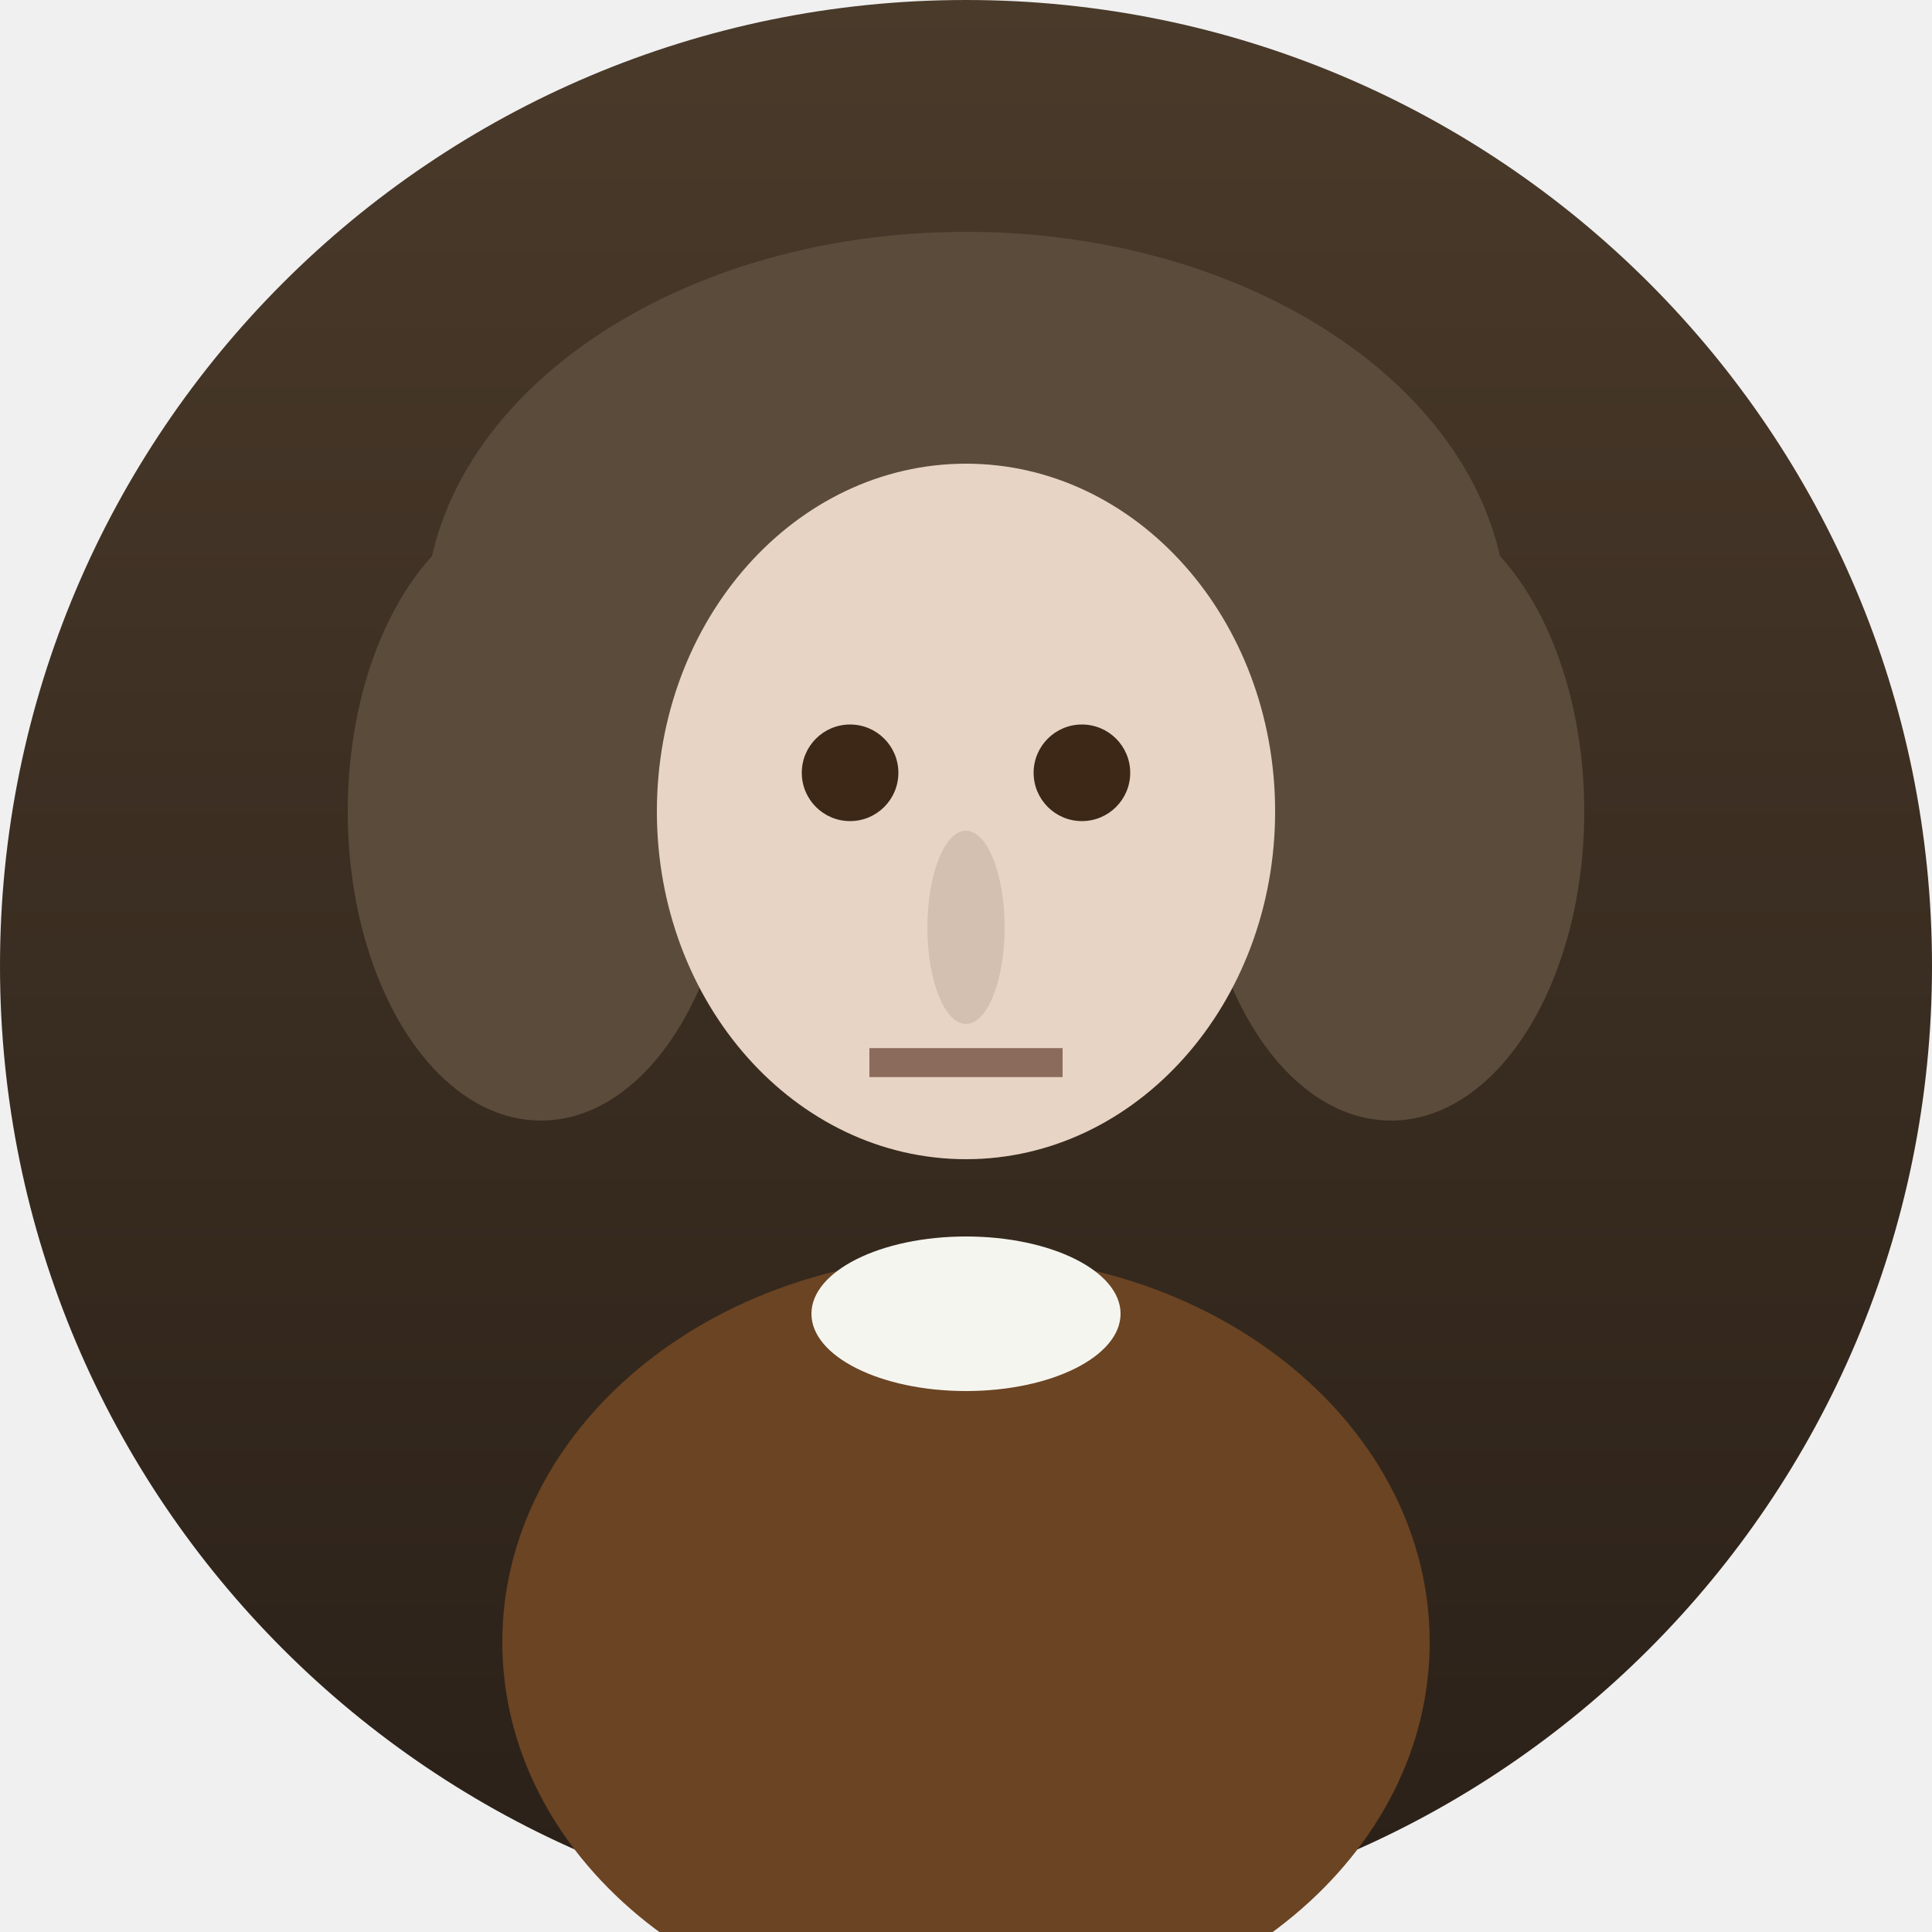
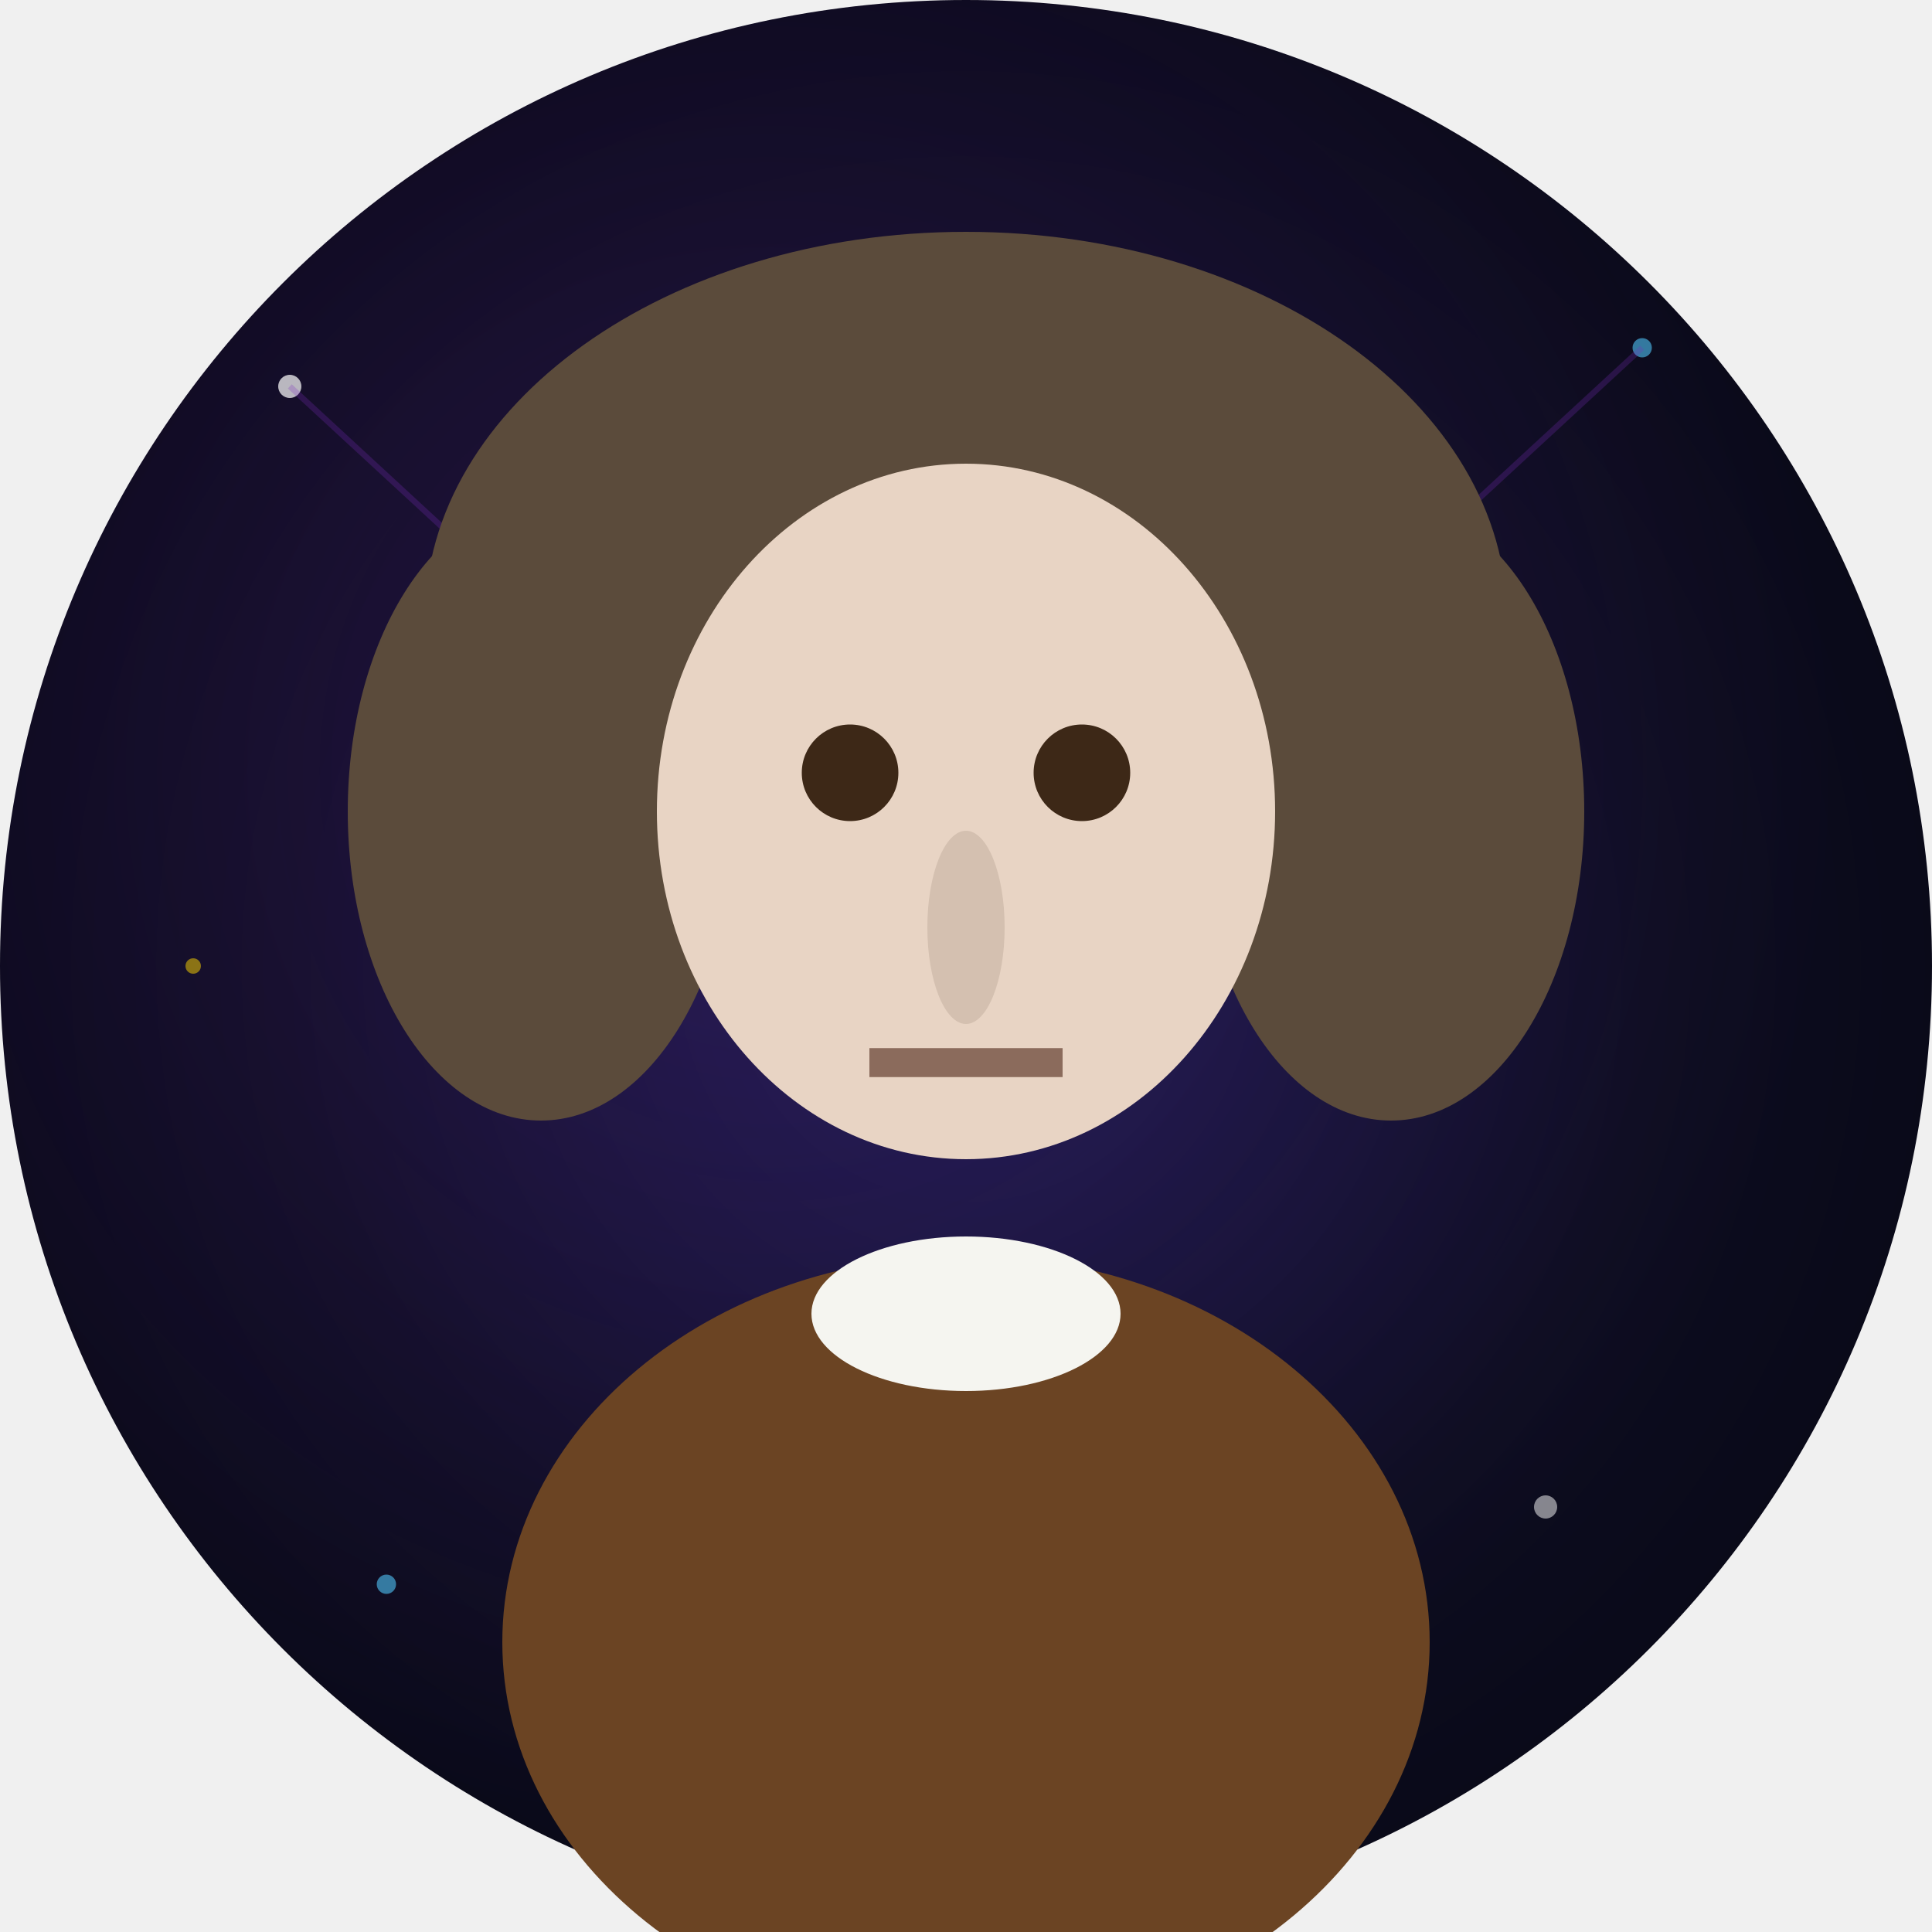
<svg xmlns="http://www.w3.org/2000/svg" viewBox="0 0 100 100">
  <defs>
-     <linearGradient id="bgNewton" x1="0%" y1="0%" x2="0%" y2="100%">
-       <stop offset="0%" style="stop-color:#4a3a2a" />
-       <stop offset="100%" style="stop-color:#2a2018" />
-     </linearGradient>
+     <radialGradient id="cosmicBgNewton" cx="50%" cy="50%" r="70%">
+       <stop offset="0%" style="stop-color:#1a1a4a" />
+       <stop offset="50%" style="stop-color:#0d0d20" />
+       <stop offset="100%" style="stop-color:#050510" />
+     </radialGradient>
+     <radialGradient id="nebulaNewton" cx="40%" cy="40%" r="55%">
+       <stop offset="0%" style="stop-color:#7b2cbf;stop-opacity:0.2" />
+       <stop offset="100%" style="stop-color:#7b2cbf;stop-opacity:0" />
+     </radialGradient>
  </defs>
-   <circle cx="50" cy="50" r="50" fill="url(#bgNewton)" />
+   <circle cx="50" cy="50" r="50" fill="url(#cosmicBgNewton)" />
+   <circle cx="50" cy="50" r="50" fill="url(#nebulaNewton)" />
+   <circle cx="15" cy="20" r="0.6" fill="#fff" opacity="0.7" />
+   <circle cx="85" cy="18" r="0.5" fill="#4fc3f7" opacity="0.6" />
+   <circle cx="80" cy="78" r="0.6" fill="#fff" opacity="0.5" />
+   <circle cx="20" cy="82" r="0.5" fill="#4fc3f7" opacity="0.6" />
+   <circle cx="10" cy="50" r="0.4" fill="#ffd700" opacity="0.5" />
+   <path d="M15 20 L28 32 M85 18 L72 30" stroke="#7b2cbf" stroke-width="0.3" opacity="0.25" />
  <ellipse cx="50" cy="32" rx="28" ry="20" fill="#5b4b3b" />
  <ellipse cx="28" cy="42" rx="10" ry="16" fill="#5b4b3b" />
  <ellipse cx="72" cy="42" rx="10" ry="16" fill="#5b4b3b" />
  <ellipse cx="50" cy="42" rx="16" ry="18" fill="#e8d4c4" />
  <circle cx="44" cy="40" r="2.5" fill="#3d2817" />
  <circle cx="56" cy="40" r="2.5" fill="#3d2817" />
  <ellipse cx="50" cy="48" rx="2" ry="5" fill="#d4c0b0" />
  <line x1="45" y1="55" x2="55" y2="55" stroke="#8b6b5c" stroke-width="1.5" />
  <ellipse cx="50" cy="85" rx="24" ry="20" fill="#6b4423" />
  <ellipse cx="50" cy="68" rx="8" ry="4" fill="#f5f5f0" />
</svg>
